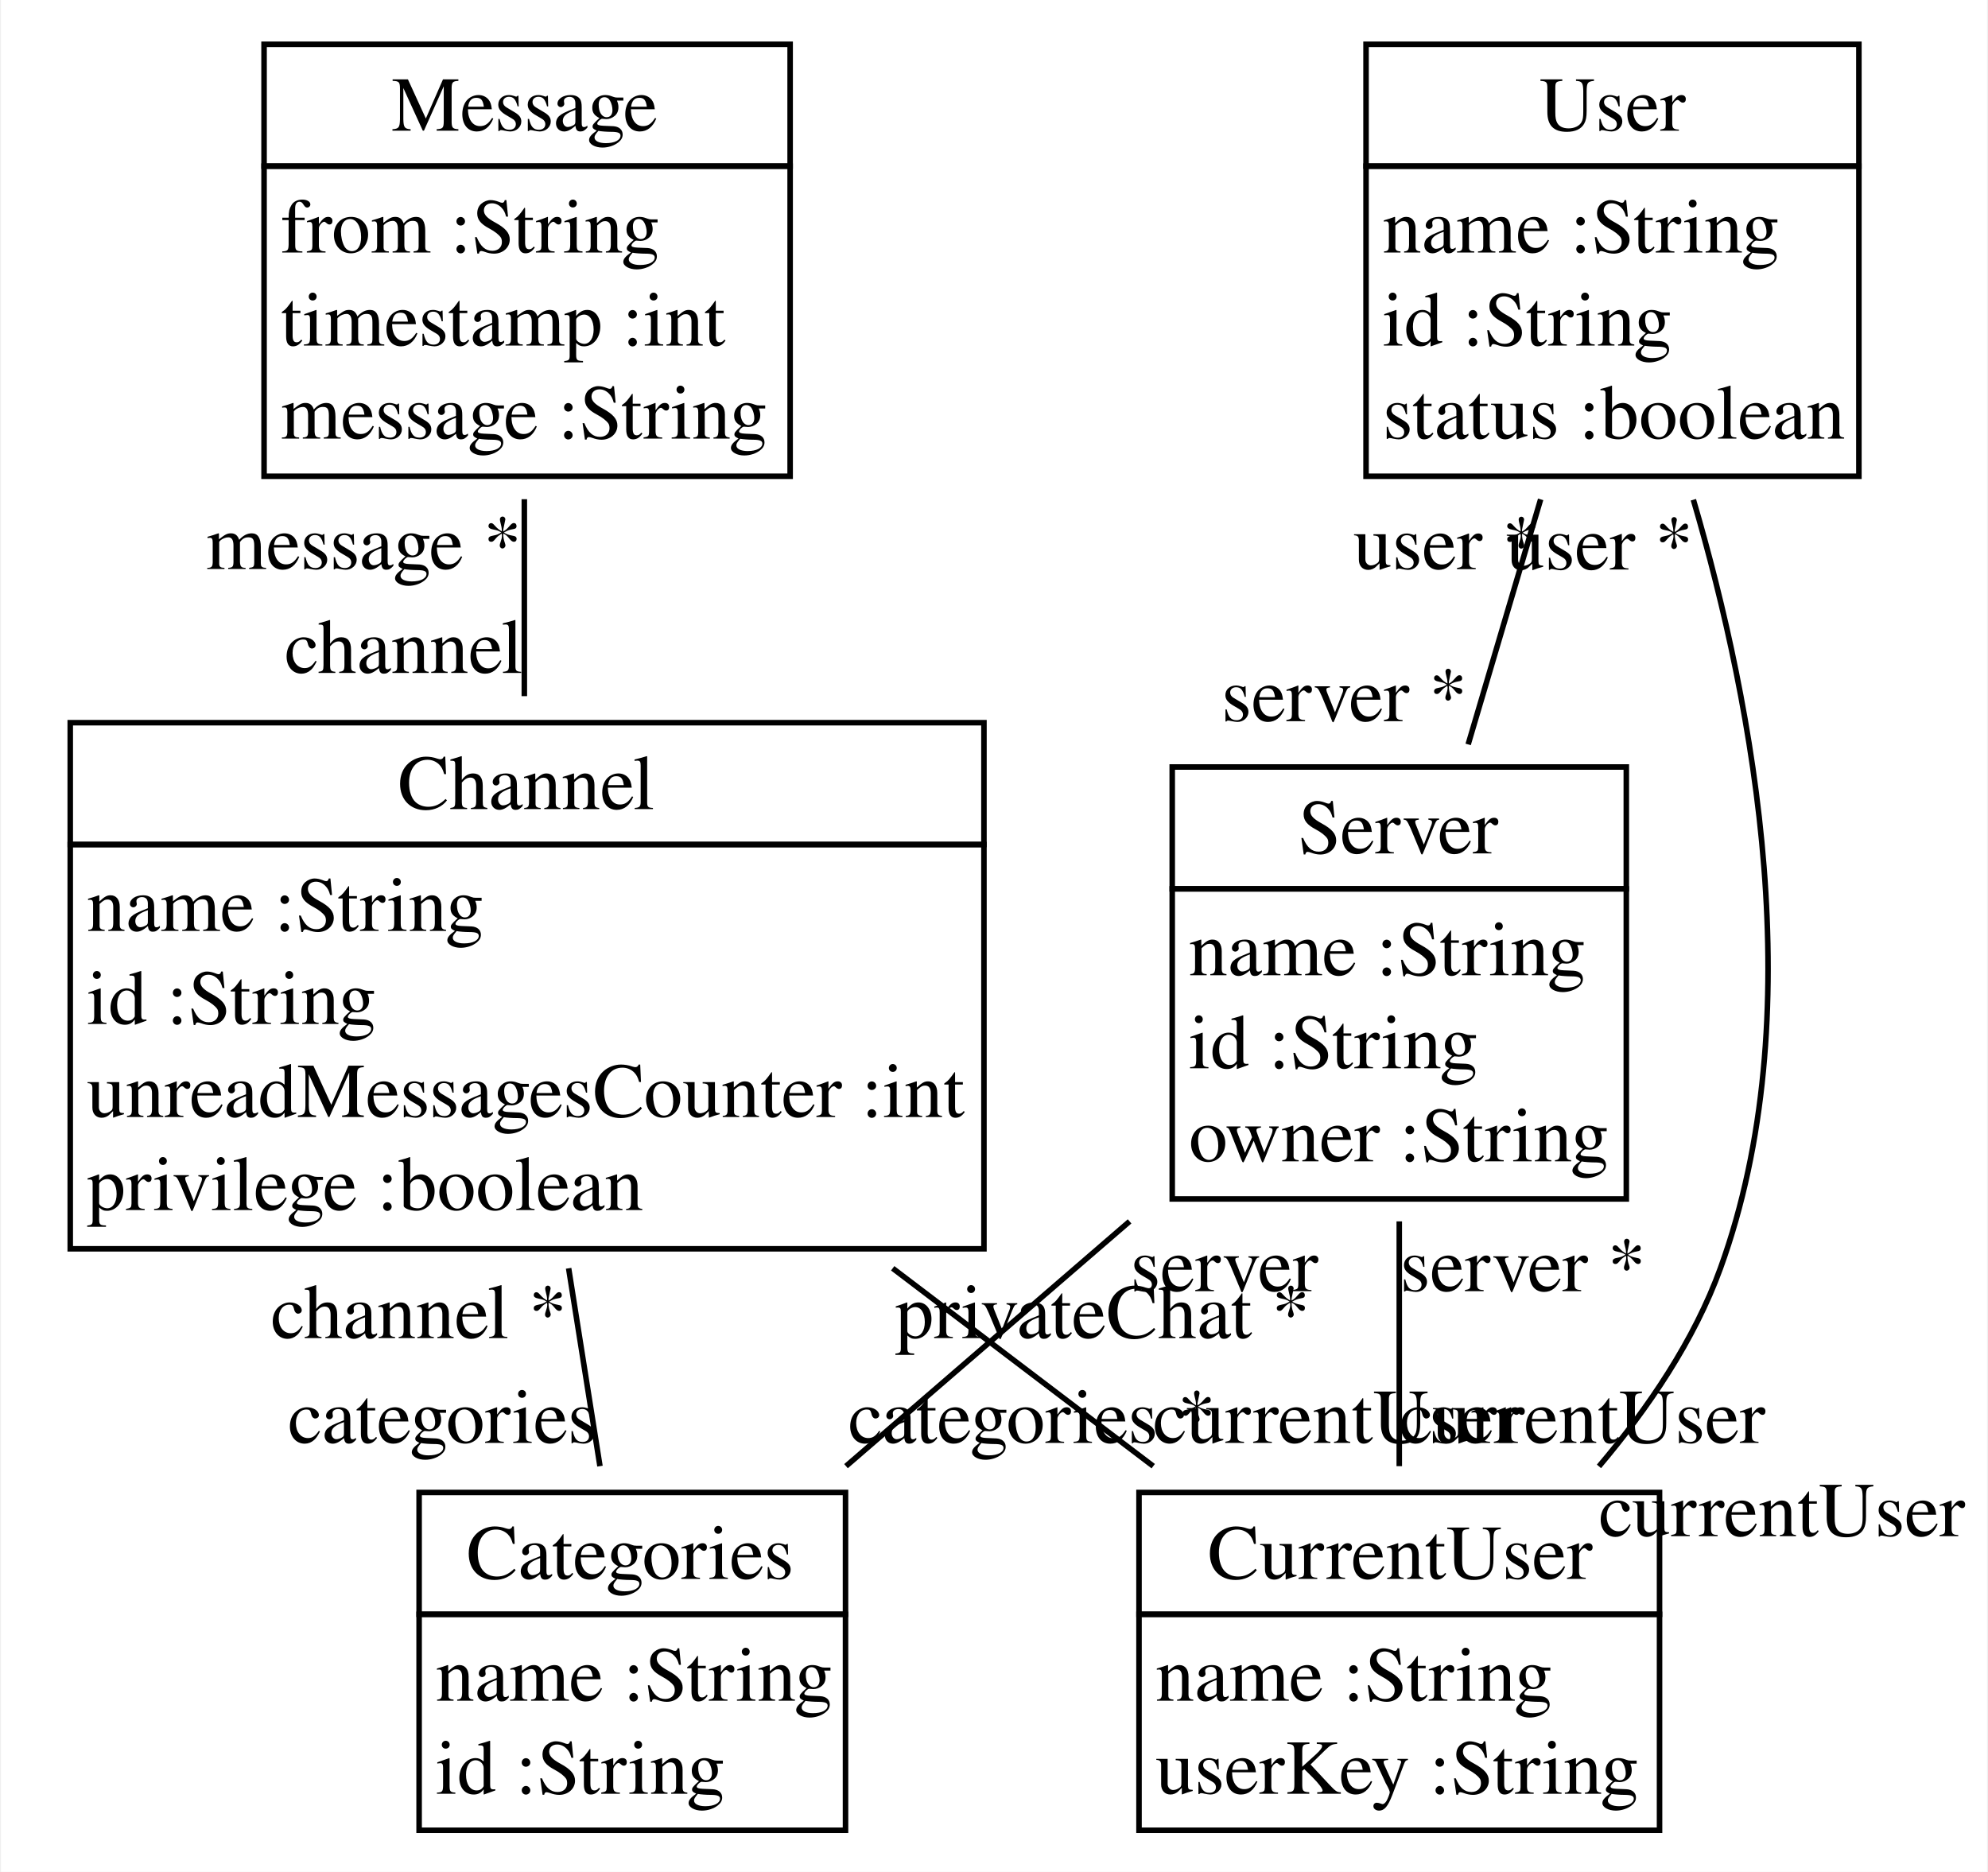
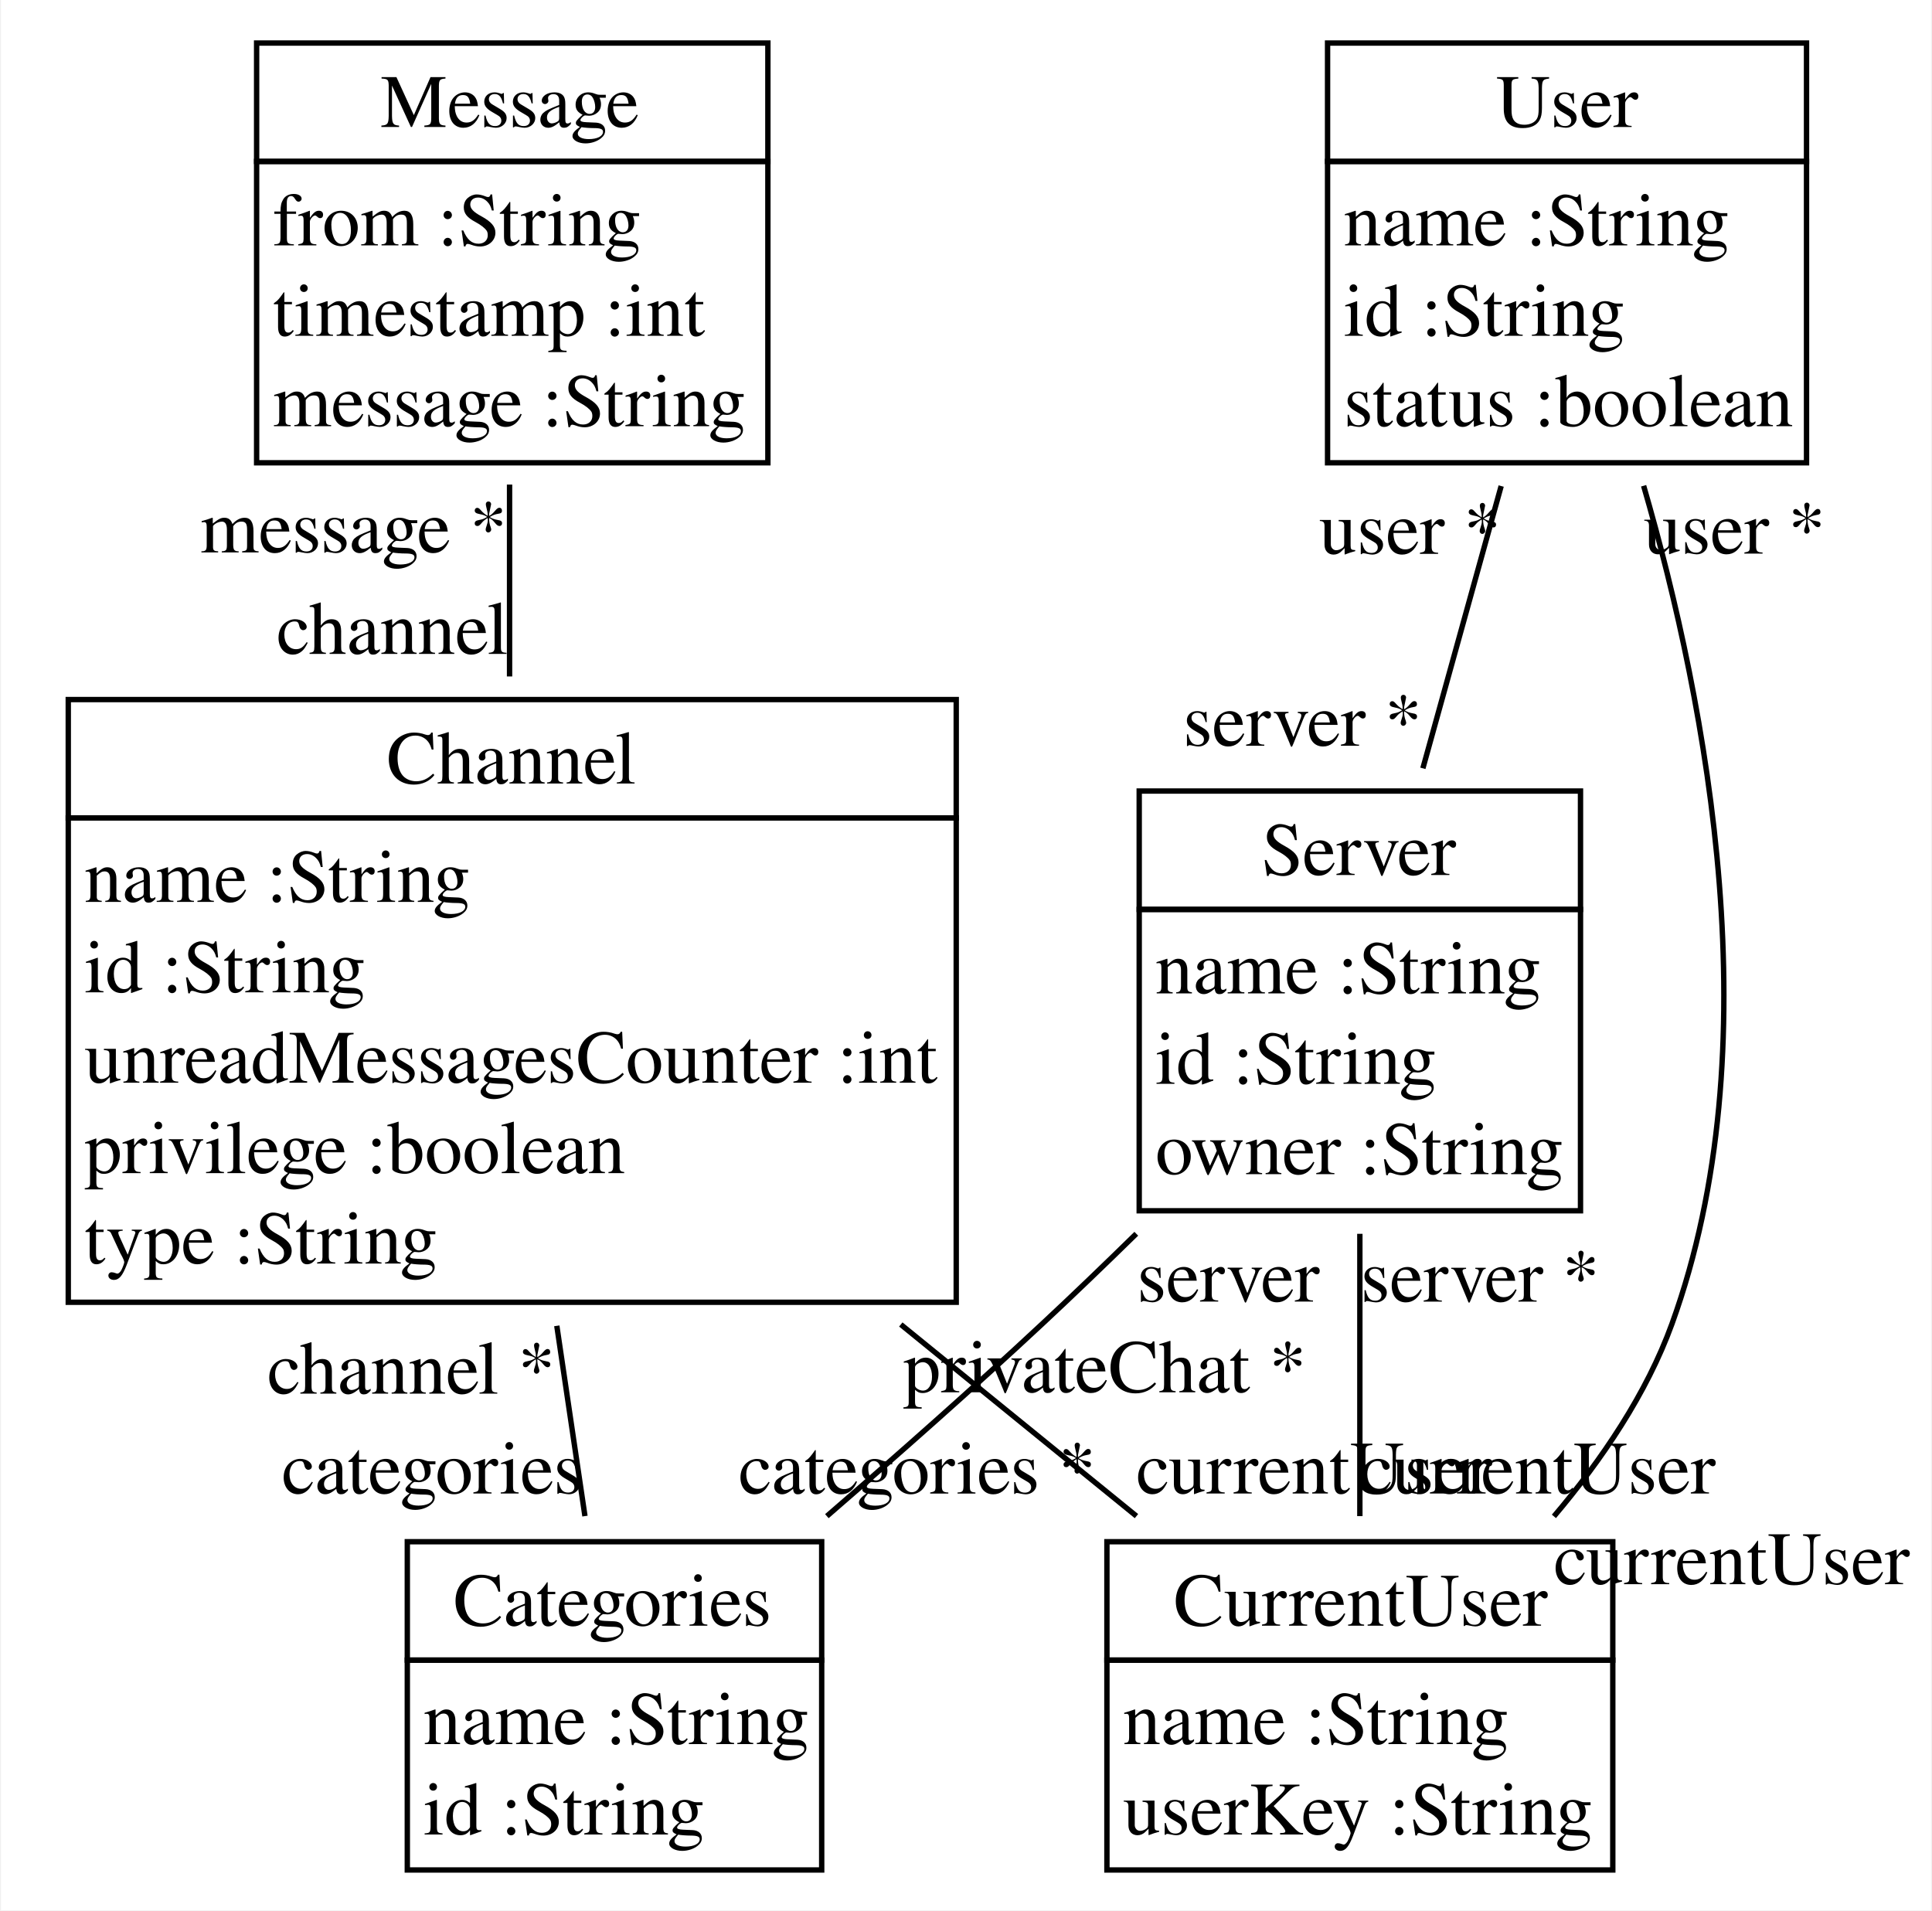
- <svg xmlns="http://www.w3.org/2000/svg" width="359px" height="338px" viewBox="0.00 0.00 358.63 338.00">
-   <g id="graph0" class="graph" transform="scale(1.0 1.0) rotate(0) translate(4 334)">
-     <polygon fill="white" stroke="transparent" points="-4,4 -4,-334 354.63,-334 354.63,4 -4,4" />
+ <svg xmlns="http://www.w3.org/2000/svg" width="359px" height="355px" viewBox="0.00 0.00 358.63 355.00">
+   <g id="graph0" class="graph" transform="scale(1.0 1.0) rotate(0) translate(4 351)">
+     <polygon fill="white" stroke="transparent" points="-4,4 -4,-351 354.63,-351 354.63,4 -4,4" />
    <g id="node1" class="node">
      <polygon fill="none" stroke="black" points="71.5,-42.5 71.5,-64.5 148.5,-64.5 148.5,-42.5 71.5,-42.5" />
      <text text-anchor="start" x="80.07" y="-48.9" font-family="Times,serif" font-size="14.00">Categories</text>
      <polygon fill="none" stroke="black" points="71.5,-3.5 71.5,-42.5 148.5,-42.5 148.5,-3.5 71.5,-3.5" />
      <text text-anchor="start" x="74.5" y="-26.9" font-family="Times,serif" font-size="14.00">name :String</text>
      <text text-anchor="start" x="74.5" y="-10.1" font-family="Times,serif" font-size="14.00">id :String</text>
    </g>
    <g id="node2" class="node">
-       <polygon fill="none" stroke="black" points="8.5,-181.5 8.5,-203.5 173.5,-203.5 173.5,-181.5 8.5,-181.5" />
-       <text text-anchor="start" x="67.67" y="-187.9" font-family="Times,serif" font-size="14.00">Channel</text>
-       <polygon fill="none" stroke="black" points="8.5,-108.5 8.5,-181.5 173.5,-181.5 173.5,-108.5 8.5,-108.5" />
-       <text text-anchor="start" x="11.5" y="-165.9" font-family="Times,serif" font-size="14.00">name :String</text>
-       <text text-anchor="start" x="11.5" y="-149.1" font-family="Times,serif" font-size="14.00">id :String</text>
-       <text text-anchor="start" x="11.5" y="-132.3" font-family="Times,serif" font-size="14.00">unreadMessagesCounter :int</text>
-       <text text-anchor="start" x="11.5" y="-115.5" font-family="Times,serif" font-size="14.00">privilege :boolean</text>
+       <polygon fill="none" stroke="black" points="8.5,-199 8.5,-221 173.5,-221 173.5,-199 8.5,-199" />
+       <text text-anchor="start" x="67.67" y="-205.4" font-family="Times,serif" font-size="14.00">Channel</text>
+       <polygon fill="none" stroke="black" points="8.5,-109 8.5,-199 173.5,-199 173.5,-109 8.5,-109" />
+       <text text-anchor="start" x="11.5" y="-183.4" font-family="Times,serif" font-size="14.00">name :String</text>
+       <text text-anchor="start" x="11.5" y="-166.6" font-family="Times,serif" font-size="14.00">id :String</text>
+       <text text-anchor="start" x="11.5" y="-149.8" font-family="Times,serif" font-size="14.00">unreadMessagesCounter :int</text>
+       <text text-anchor="start" x="11.5" y="-133" font-family="Times,serif" font-size="14.00">privilege :boolean</text>
+       <text text-anchor="start" x="11.5" y="-116.2" font-family="Times,serif" font-size="14.00">type :String</text>
    </g>
    <g id="edge1" class="edge">
-       <path fill="none" stroke="black" d="M104.16,-69.25C102.4,-80.34 100.41,-92.92 98.5,-104.98" />
-       <text text-anchor="middle" x="71.48" y="-92.38" font-family="Times,serif" font-size="14.00">channel *</text>
-       <text text-anchor="middle" x="75.78" y="-73.45" font-family="Times,serif" font-size="14.00">categories</text>
+       <path fill="none" stroke="black" d="M104.51,-69.26C102.9,-80.12 101.07,-92.49 99.28,-104.62" />
+       <text text-anchor="middle" x="72.26" y="-92.02" font-family="Times,serif" font-size="14.00">channel *</text>
+       <text text-anchor="middle" x="76.14" y="-73.46" font-family="Times,serif" font-size="14.00">categories</text>
    </g>
    <g id="node5" class="node">
-       <polygon fill="none" stroke="black" points="207.5,-173.5 207.5,-195.5 289.5,-195.5 289.5,-173.5 207.5,-173.5" />
-       <text text-anchor="start" x="230.23" y="-179.9" font-family="Times,serif" font-size="14.00">Server</text>
-       <polygon fill="none" stroke="black" points="207.5,-117.5 207.5,-173.5 289.5,-173.5 289.5,-117.5 207.5,-117.5" />
-       <text text-anchor="start" x="210.5" y="-157.9" font-family="Times,serif" font-size="14.00">name :String</text>
-       <text text-anchor="start" x="210.5" y="-141.1" font-family="Times,serif" font-size="14.00">id :String</text>
-       <text text-anchor="start" x="210.5" y="-124.3" font-family="Times,serif" font-size="14.00">owner :String</text>
+       <polygon fill="none" stroke="black" points="207.5,-182 207.5,-204 289.5,-204 289.5,-182 207.5,-182" />
+       <text text-anchor="start" x="230.23" y="-188.4" font-family="Times,serif" font-size="14.00">Server</text>
+       <polygon fill="none" stroke="black" points="207.5,-126 207.5,-182 289.5,-182 289.5,-126 207.5,-126" />
+       <text text-anchor="start" x="210.5" y="-166.4" font-family="Times,serif" font-size="14.00">name :String</text>
+       <text text-anchor="start" x="210.5" y="-149.6" font-family="Times,serif" font-size="14.00">id :String</text>
+       <text text-anchor="start" x="210.5" y="-132.8" font-family="Times,serif" font-size="14.00">owner :String</text>
    </g>
    <g id="edge2" class="edge">
-       <path fill="none" stroke="black" d="M148.59,-69.25C164.49,-82.97 183.03,-98.98 199.8,-113.45" />
-       <text text-anchor="middle" x="216.9" y="-100.85" font-family="Times,serif" font-size="14.00">server</text>
-       <text text-anchor="middle" x="182.21" y="-73.45" font-family="Times,serif" font-size="14.00">categories *</text>
+       <path fill="none" stroke="black" d="M149.46,-69.25C162.4,-80.44 176.72,-93.08 189.5,-105 195.22,-110.33 201.15,-116.04 206.96,-121.73" />
+       <text text-anchor="middle" x="224.05" y="-109.13" font-family="Times,serif" font-size="14.00">server</text>
+       <text text-anchor="middle" x="166.27" y="-73.45" font-family="Times,serif" font-size="14.00">categories *</text>
    </g>
    <g id="node4" class="node">
-       <polygon fill="none" stroke="black" points="43.5,-304 43.5,-326 138.5,-326 138.5,-304 43.5,-304" />
-       <text text-anchor="start" x="66.51" y="-310.4" font-family="Times,serif" font-size="14.00">Message</text>
-       <polygon fill="none" stroke="black" points="43.5,-248 43.5,-304 138.5,-304 138.5,-248 43.5,-248" />
-       <text text-anchor="start" x="46.5" y="-288.4" font-family="Times,serif" font-size="14.00">from :String</text>
-       <text text-anchor="start" x="46.5" y="-271.6" font-family="Times,serif" font-size="14.00">timestamp :int</text>
-       <text text-anchor="start" x="46.5" y="-254.8" font-family="Times,serif" font-size="14.00">message :String</text>
+       <polygon fill="none" stroke="black" points="43.5,-321 43.5,-343 138.5,-343 138.5,-321 43.5,-321" />
+       <text text-anchor="start" x="66.51" y="-327.4" font-family="Times,serif" font-size="14.00">Message</text>
+       <polygon fill="none" stroke="black" points="43.5,-265 43.5,-321 138.5,-321 138.5,-265 43.5,-265" />
+       <text text-anchor="start" x="46.5" y="-305.4" font-family="Times,serif" font-size="14.00">from :String</text>
+       <text text-anchor="start" x="46.5" y="-288.6" font-family="Times,serif" font-size="14.00">timestamp :int</text>
+       <text text-anchor="start" x="46.5" y="-271.8" font-family="Times,serif" font-size="14.00">message :String</text>
    </g>
    <g id="edge3" class="edge">
-       <path fill="none" stroke="black" d="M90.5,-208.29C90.5,-220.07 90.5,-232.49 90.5,-243.86" />
-       <text text-anchor="middle" x="61.54" y="-231.26" font-family="Times,serif" font-size="14.00">message *</text>
-       <text text-anchor="middle" x="68.73" y="-212.49" font-family="Times,serif" font-size="14.00">channel</text>
+       <path fill="none" stroke="black" d="M90.5,-225.29C90.5,-237.3 90.5,-249.69 90.5,-260.95" />
+       <text text-anchor="middle" x="61.54" y="-248.35" font-family="Times,serif" font-size="14.00">message *</text>
+       <text text-anchor="middle" x="68.73" y="-229.49" font-family="Times,serif" font-size="14.00">channel</text>
    </g>
    <g id="node3" class="node">
      <polygon fill="none" stroke="black" points="201.5,-42.5 201.5,-64.5 295.5,-64.5 295.5,-42.5 201.5,-42.5" />
      <text text-anchor="start" x="213.91" y="-48.9" font-family="Times,serif" font-size="14.00">CurrentUser</text>
      <polygon fill="none" stroke="black" points="201.5,-3.5 201.5,-42.5 295.5,-42.5 295.5,-3.5 201.5,-3.5" />
      <text text-anchor="start" x="204.5" y="-26.9" font-family="Times,serif" font-size="14.00">name :String</text>
      <text text-anchor="start" x="204.5" y="-10.1" font-family="Times,serif" font-size="14.00">userKey :String</text>
    </g>
    <g id="edge4" class="edge">
-       <path fill="none" stroke="black" d="M204.07,-69.25C189.46,-80.34 172.9,-92.92 157.02,-104.98" />
-       <text text-anchor="middle" x="194.93" y="-92.38" font-family="Times,serif" font-size="14.00">privateChat *</text>
-       <text text-anchor="middle" x="237.1" y="-73.45" font-family="Times,serif" font-size="14.00">currentUser</text>
+       <path fill="none" stroke="black" d="M206.99,-69.26C193.55,-80.19 178.22,-92.66 163.2,-104.87" />
+       <text text-anchor="middle" x="201.11" y="-92.27" font-family="Times,serif" font-size="14.00">privateChat *</text>
+       <text text-anchor="middle" x="240.02" y="-73.46" font-family="Times,serif" font-size="14.00">currentUser</text>
    </g>
    <g id="edge5" class="edge">
-       <path fill="none" stroke="black" d="M248.5,-69.25C248.5,-82.97 248.5,-98.98 248.5,-113.45" />
-       <text text-anchor="middle" x="270.85" y="-100.85" font-family="Times,serif" font-size="14.00">server *</text>
-       <text text-anchor="middle" x="281.53" y="-73.45" font-family="Times,serif" font-size="14.00">currentUser</text>
+       <path fill="none" stroke="black" d="M248.5,-69.26C248.5,-85.32 248.5,-104.69 248.5,-121.72" />
+       <text text-anchor="middle" x="270.85" y="-109.12" font-family="Times,serif" font-size="14.00">server *</text>
+       <text text-anchor="middle" x="281.53" y="-73.46" font-family="Times,serif" font-size="14.00">currentUser</text>
    </g>
    <g id="node6" class="node">
-       <polygon fill="none" stroke="black" points="242.5,-304 242.5,-326 331.5,-326 331.5,-304 242.5,-304" />
-       <text text-anchor="start" x="273.79" y="-310.4" font-family="Times,serif" font-size="14.00">User</text>
-       <polygon fill="none" stroke="black" points="242.5,-248 242.5,-304 331.5,-304 331.5,-248 242.5,-248" />
-       <text text-anchor="start" x="245.5" y="-288.4" font-family="Times,serif" font-size="14.00">name :String</text>
-       <text text-anchor="start" x="245.5" y="-271.6" font-family="Times,serif" font-size="14.00">id :String</text>
-       <text text-anchor="start" x="245.5" y="-254.8" font-family="Times,serif" font-size="14.00">status :boolean</text>
+       <polygon fill="none" stroke="black" points="242.5,-321 242.5,-343 331.5,-343 331.5,-321 242.5,-321" />
+       <text text-anchor="start" x="273.79" y="-327.4" font-family="Times,serif" font-size="14.00">User</text>
+       <polygon fill="none" stroke="black" points="242.5,-265 242.5,-321 331.5,-321 331.5,-265 242.5,-265" />
+       <text text-anchor="start" x="245.5" y="-305.4" font-family="Times,serif" font-size="14.00">name :String</text>
+       <text text-anchor="start" x="245.5" y="-288.6" font-family="Times,serif" font-size="14.00">id :String</text>
+       <text text-anchor="start" x="245.5" y="-271.8" font-family="Times,serif" font-size="14.00">status :boolean</text>
    </g>
    <g id="edge6" class="edge">
-       <path fill="none" stroke="black" d="M284.56,-69.21C293.46,-79.72 301.79,-92 306.5,-105 322.98,-150.48 312.62,-206.25 301.61,-243.76" />
-       <text text-anchor="middle" x="284.7" y="-231.16" font-family="Times,serif" font-size="14.00">user *</text>
+       <path fill="none" stroke="black" d="M284.56,-69.21C293.46,-79.72 301.79,-92 306.5,-105 325.1,-156.32 313.12,-219.72 301.23,-260.73" />
+       <text text-anchor="middle" x="318.14" y="-248.13" font-family="Times,serif" font-size="14.00">user *</text>
      <text text-anchor="middle" x="317.6" y="-56.61" font-family="Times,serif" font-size="14.00">currentUser</text>
    </g>
    <g id="edge7" class="edge">
-       <path fill="none" stroke="black" d="M260.94,-199.58C265.14,-213.78 269.83,-229.62 274.03,-243.83" />
-       <text text-anchor="middle" x="257.12" y="-231.23" font-family="Times,serif" font-size="14.00">user *</text>
-       <text text-anchor="middle" x="238.6" y="-203.78" font-family="Times,serif" font-size="14.00">server *</text>
+       <path fill="none" stroke="black" d="M260.21,-208.22C264.83,-224.89 270.14,-244 274.76,-260.68" />
+       <text text-anchor="middle" x="257.85" y="-248.08" font-family="Times,serif" font-size="14.00">user *</text>
+       <text text-anchor="middle" x="237.86" y="-212.42" font-family="Times,serif" font-size="14.00">server *</text>
    </g>
  </g>
</svg>
